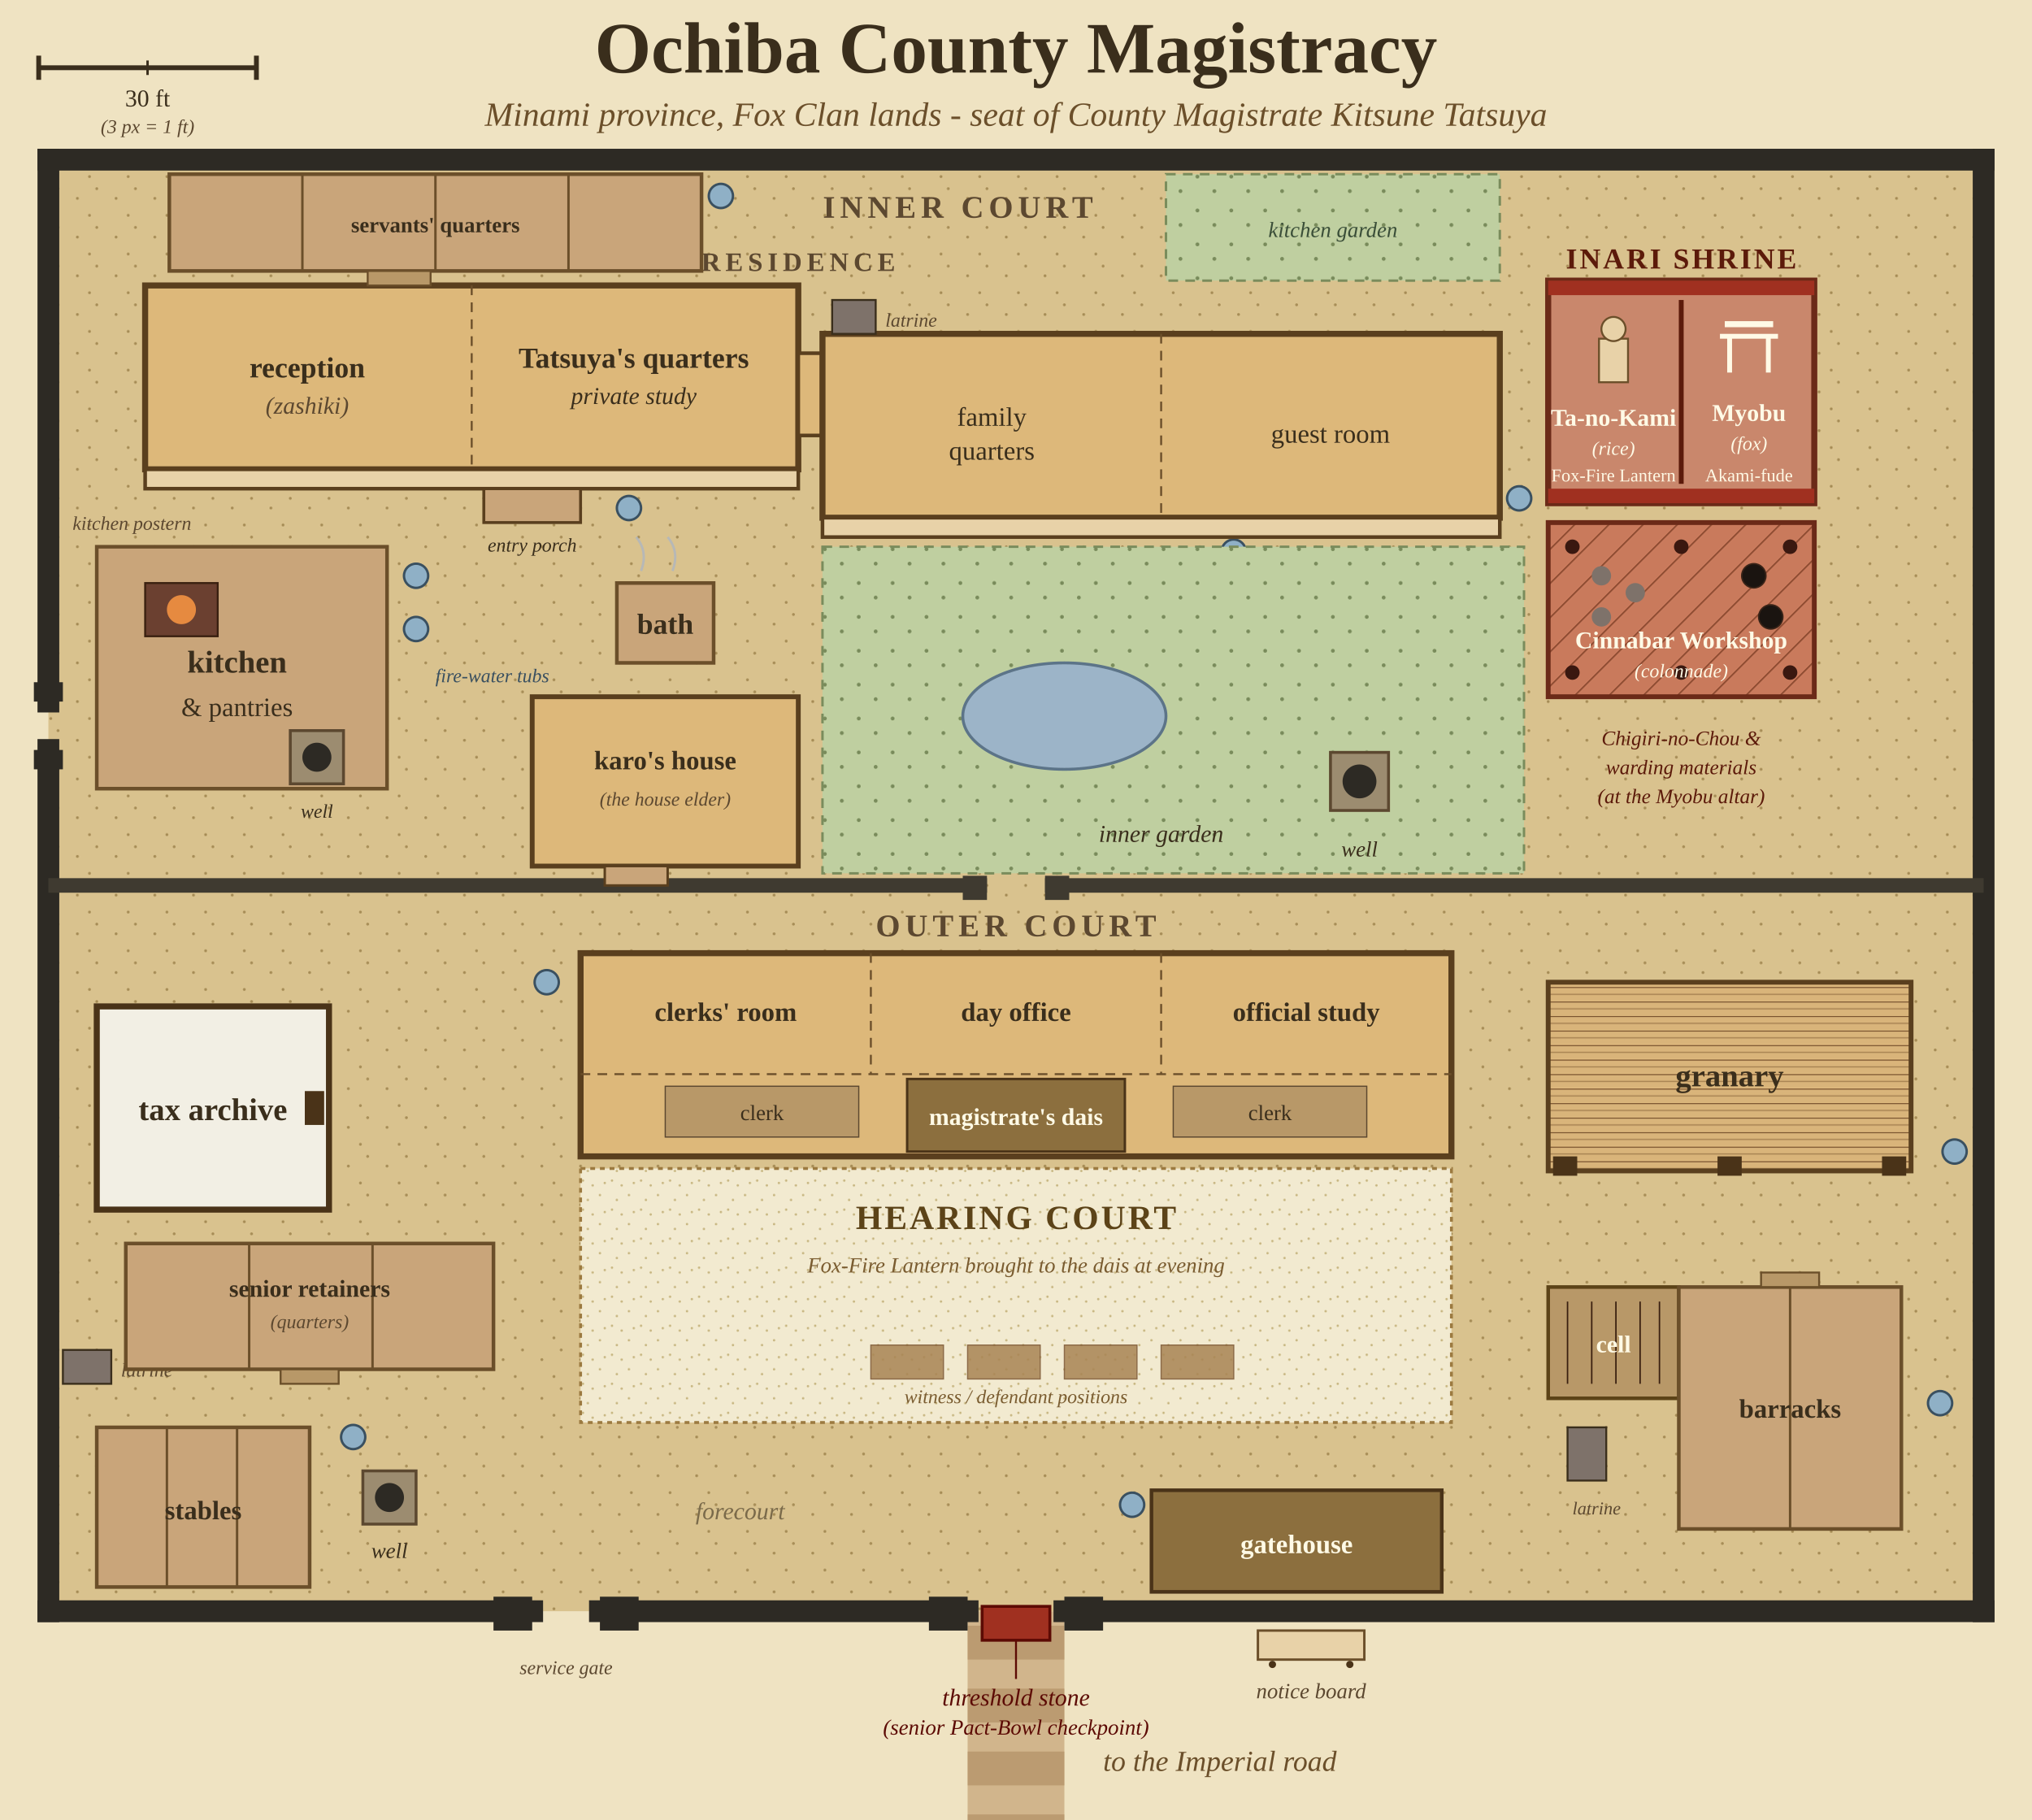
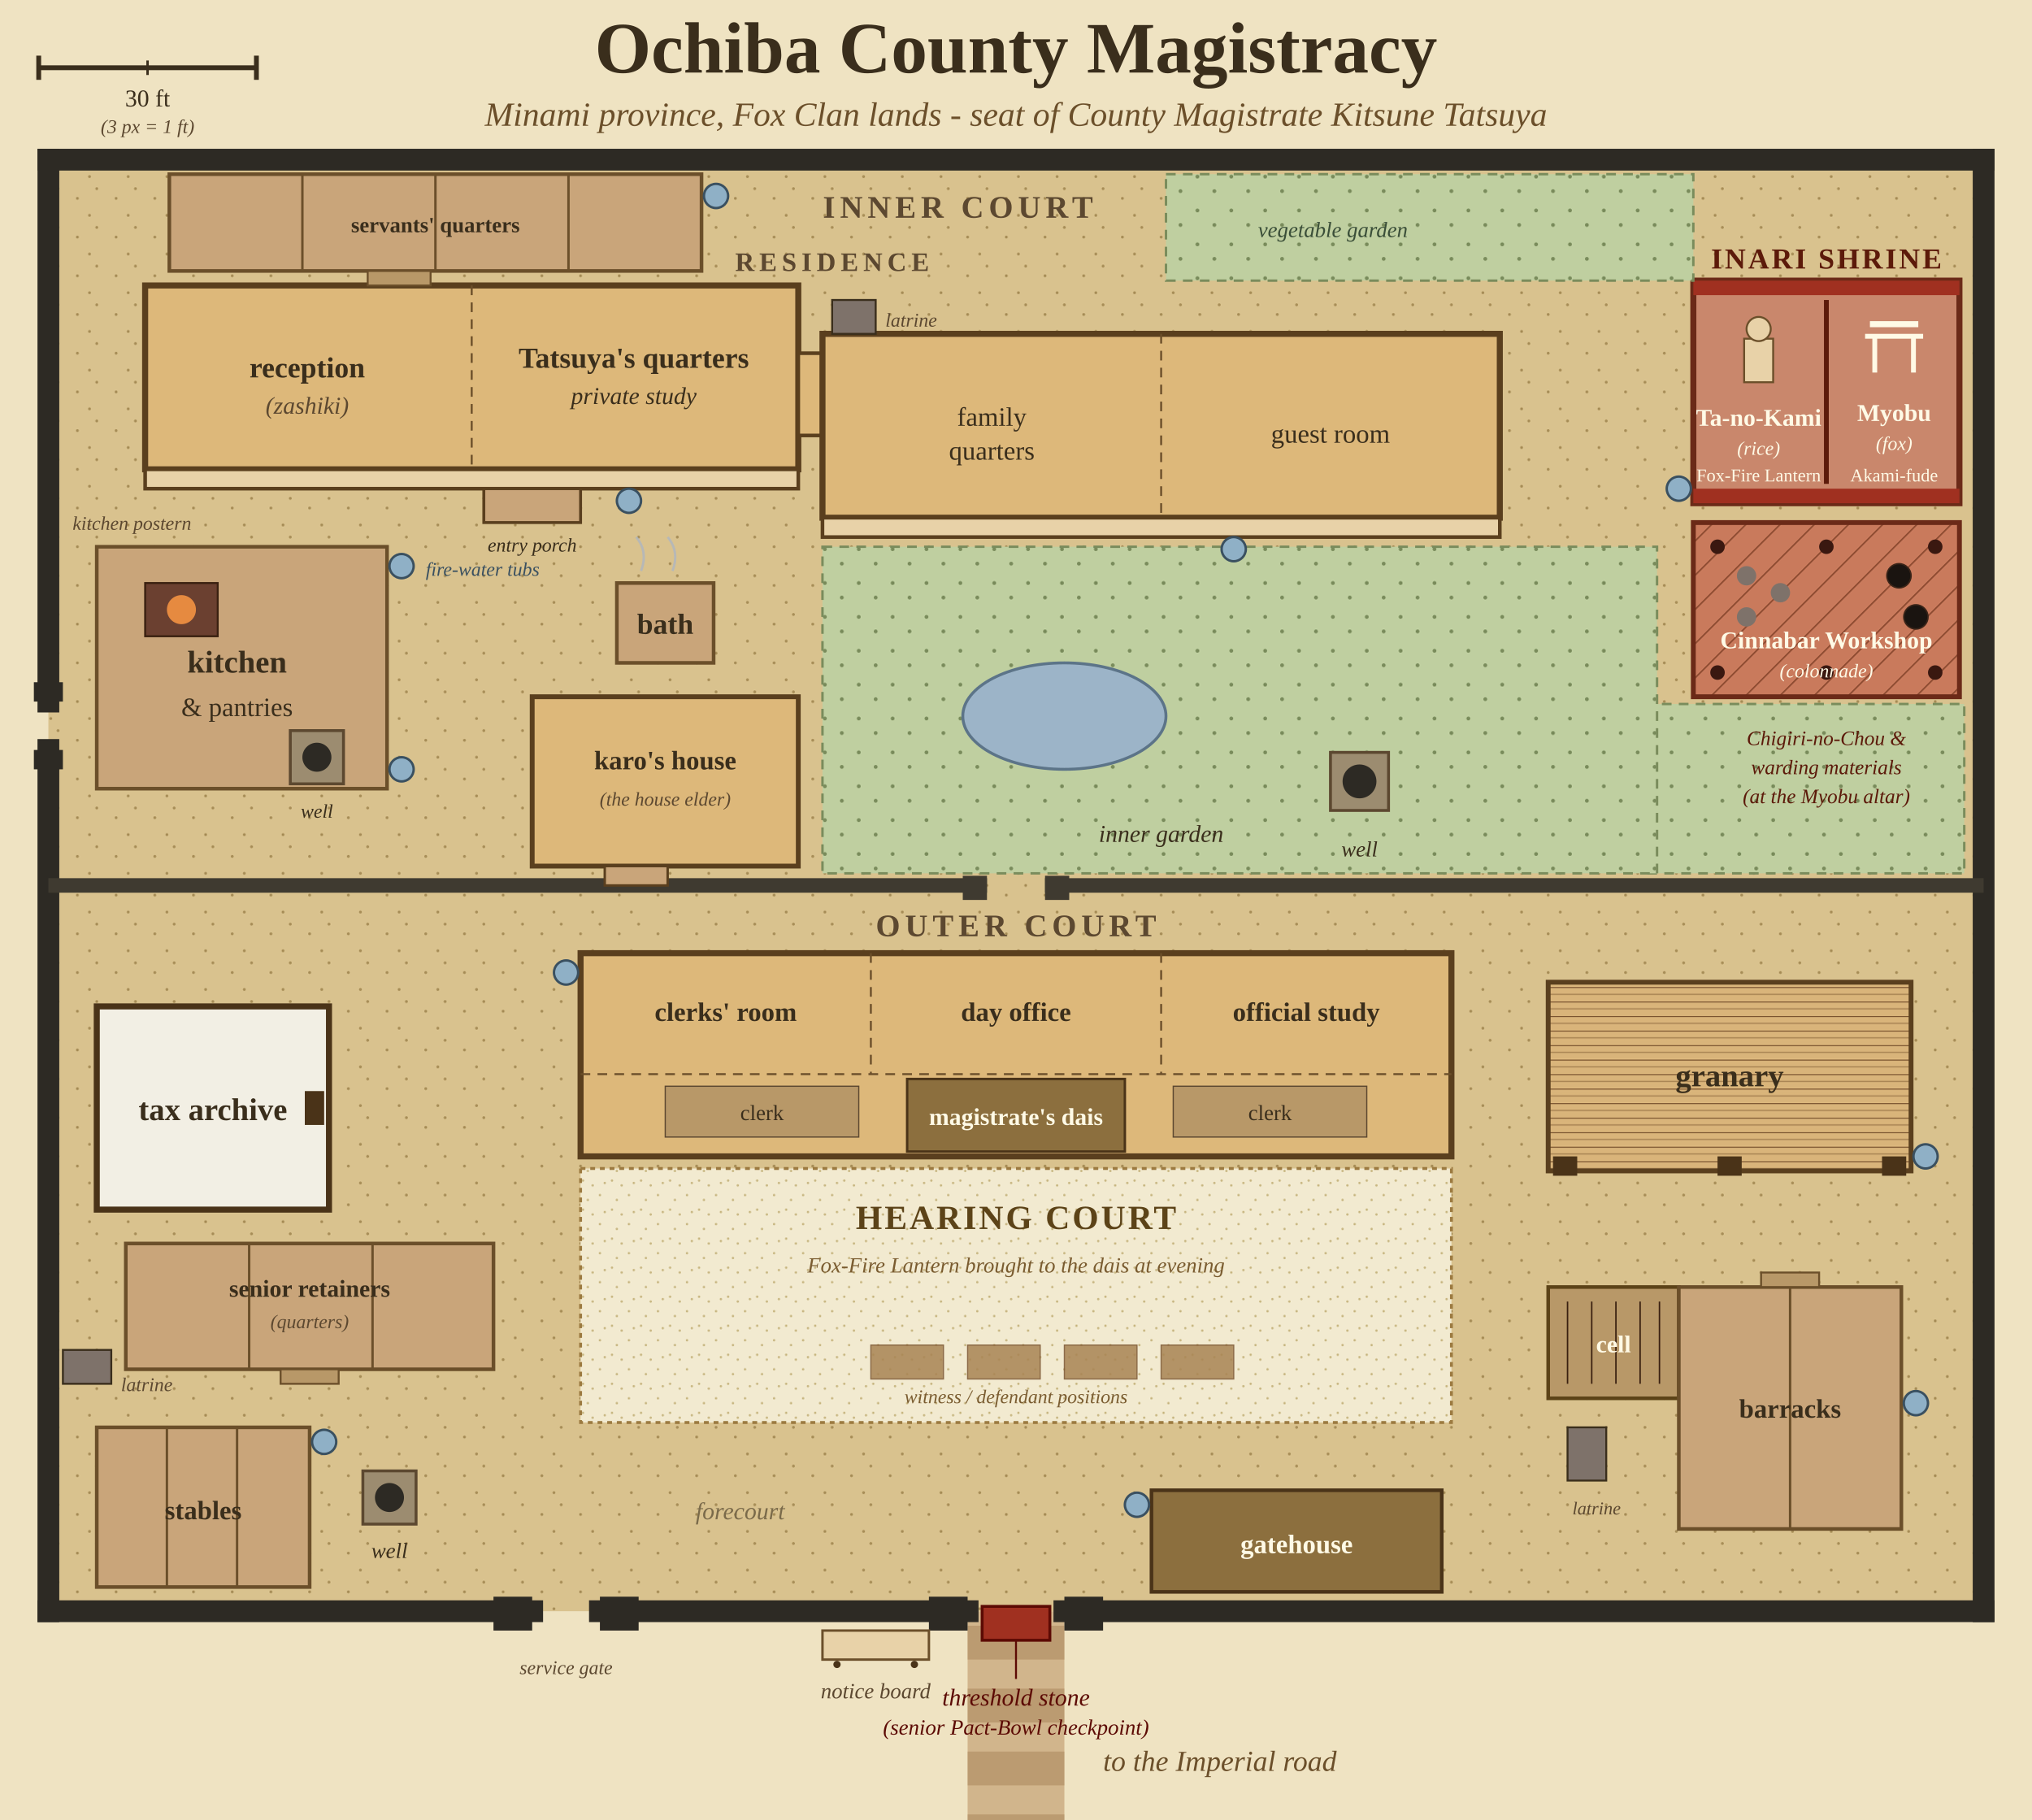
<svg xmlns="http://www.w3.org/2000/svg" viewBox="180 84 840 752" font-family="Georgia, 'Times New Roman', serif">
  <defs>
    <pattern id="colonnade-hatch" patternUnits="userSpaceOnUse" width="10" height="10" patternTransform="rotate(45)">
      <rect width="10" height="10" fill="#C97A5C" />
      <line x1="0" y1="0" x2="0" y2="10" stroke="#8C4A30" stroke-width="1.2" />
    </pattern>
    <pattern id="garden-stipple" patternUnits="userSpaceOnUse" width="14" height="14">
      <rect width="14" height="14" fill="#BFCFA0" />
      <circle cx="3" cy="3" r="0.8" fill="#7A8C5C" />
      <circle cx="10" cy="9" r="0.8" fill="#7A8C5C" />
    </pattern>
    <pattern id="court-earth" patternUnits="userSpaceOnUse" width="16" height="16">
      <rect width="16" height="16" fill="#D9C28E" />
      <circle cx="4" cy="6" r="0.6" fill="#A88E58" />
      <circle cx="12" cy="2" r="0.6" fill="#A88E58" />
      <circle cx="9" cy="13" r="0.6" fill="#A88E58" />
    </pattern>
    <pattern id="oshirasu-sand" patternUnits="userSpaceOnUse" width="12" height="12">
      <rect width="12" height="12" fill="#F2EAD0" />
      <circle cx="3" cy="4" r="0.5" fill="#C9B884" />
      <circle cx="8" cy="2" r="0.5" fill="#C9B884" />
      <circle cx="10" cy="9" r="0.5" fill="#C9B884" />
      <circle cx="5" cy="10" r="0.5" fill="#C9B884" />
      <circle cx="1" cy="8" r="0.5" fill="#C9B884" />
    </pattern>
    <pattern id="granary-slats" patternUnits="userSpaceOnUse" width="14" height="6">
      <rect width="14" height="6" fill="#D9B47A" />
      <line x1="0" y1="0" x2="14" y2="0" stroke="#7A5430" stroke-width="0.8" />
      <line x1="0" y1="3" x2="14" y2="3" stroke="#A88454" stroke-width="0.5" />
    </pattern>
  </defs>
  <rect x="0" y="0" width="1200" height="900" fill="#EFE3C2" />
  <g>
    <path d="M 600 900 L 600 750" stroke="#B89060" stroke-width="40" stroke-linecap="butt" opacity="0.55" />
    <path d="M 600 900 L 600 750" stroke="#9C7448" stroke-width="40" stroke-dasharray="14 12" fill="none" opacity="0.4" />
    <text x="636" y="816" font-size="12" fill="#6B4F2A" font-style="italic">to the Imperial road</text>
  </g>
  <text x="600" y="114" text-anchor="middle" font-size="30" font-weight="bold" fill="#3A2E1C">Ochiba County Magistracy</text>
  <text x="600" y="136" text-anchor="middle" font-size="14" font-style="italic" fill="#6B4F2A">Minami province, Fox Clan lands - seat of County Magistrate Kitsune Tatsuya</text>
  <g>
    <g stroke="#3A2E1C">
      <line x1="196" y1="112" x2="286" y2="112" stroke-width="2" />
      <line x1="196" y1="107" x2="196" y2="117" stroke-width="2" />
      <line x1="286" y1="107" x2="286" y2="117" stroke-width="2" />
      <line x1="241" y1="109" x2="241" y2="115" stroke-width="1" />
    </g>
    <text x="241" y="128" text-anchor="middle" font-size="10" fill="#3A2E1C">30 ft</text>
    <text x="241" y="139" text-anchor="middle" font-size="8" font-style="italic" fill="#5C4830">(3 px = 1 ft)</text>
  </g>
  <rect x="200" y="150" width="800" height="600" fill="url(#court-earth)" />
  <g stroke="#2D2A24" stroke-width="9" fill="none" stroke-linecap="square">
    <line x1="200" y1="150" x2="1000" y2="150" />
    <line x1="200" y1="150" x2="200" y2="374" />
    <line x1="200" y1="394" x2="200" y2="750" />
    <line x1="1000" y1="150" x2="1000" y2="750" />
    <line x1="200" y1="750" x2="400" y2="750" />
    <line x1="428" y1="750" x2="580" y2="750" />
    <line x1="620" y1="750" x2="1000" y2="750" />
  </g>
  <g fill="#2D2A24">
    <rect x="564" y="744" width="16" height="14" />
    <rect x="620" y="744" width="16" height="14" />
  </g>
  <g fill="#2D2A24">
    <rect x="194" y="366" width="12" height="8" />
    <rect x="194" y="394" width="12" height="8" />
  </g>
  <text x="210" y="303" text-anchor="start" font-size="8" font-style="italic" fill="#5C4830">kitchen postern</text>
  <g fill="#2D2A24">
    <rect x="384" y="744" width="16" height="14" />
    <rect x="428" y="744" width="16" height="14" />
  </g>
  <text x="414" y="776" text-anchor="middle" font-size="8" font-style="italic" fill="#5C4830">service gate</text>
  <g>
    <rect x="586" y="748" width="28" height="14" fill="#A03020" stroke="#5C0A04" stroke-width="1.2" />
    <text x="600" y="789" text-anchor="middle" font-size="10" fill="#5C0A04" font-style="italic">threshold stone</text>
    <text x="600" y="801" text-anchor="middle" font-size="9" fill="#5C0A04" font-style="italic">(senior Pact-Bowl checkpoint)</text>
  </g>
  <g>
-     <rect x="700" y="758" width="44" height="12" fill="#E8D2A8" stroke="#6B4F2A" stroke-width="1" />
-     <circle cx="706" cy="772" r="1.5" fill="#4A3318" />
-     <circle cx="738" cy="772" r="1.5" fill="#4A3318" />
-     <text x="722" y="786" text-anchor="middle" font-size="9" font-style="italic" fill="#5C4830">notice board</text>
+     <rect x="520" y="758" width="44" height="12" fill="#E8D2A8" stroke="#6B4F2A" stroke-width="1" />
+     <circle cx="526" cy="772" r="1.5" fill="#4A3318" />
+     <circle cx="558" cy="772" r="1.5" fill="#4A3318" />
+     <text x="542" y="786" text-anchor="middle" font-size="9" font-style="italic" fill="#5C4830">notice board</text>
  </g>
  <g stroke="#3F3A30" stroke-width="6" fill="none" stroke-dasharray="0">
    <line x1="200" y1="450" x2="588" y2="450" />
    <line x1="612" y1="450" x2="1000" y2="450" />
  </g>
  <g fill="#3F3A30">
    <rect x="578" y="446" width="10" height="10" />
    <rect x="612" y="446" width="10" height="10" />
  </g>
  <text x="600" y="471" text-anchor="middle" font-size="13" font-weight="bold" fill="#5C4830" letter-spacing="2">OUTER COURT</text>
  <text x="486" y="712" text-anchor="middle" font-size="10" font-style="italic" fill="#7A6A4A">forecourt</text>
  <g>
    <rect x="220" y="674" width="88" height="66" fill="#C9A57A" stroke="#6B4F2A" stroke-width="1.5" />
    <line x1="249" y1="674" x2="249" y2="740" stroke="#6B4F2A" stroke-width="1" />
    <line x1="278" y1="674" x2="278" y2="740" stroke="#6B4F2A" stroke-width="1" />
    <text x="264" y="712" text-anchor="middle" font-size="11" font-weight="bold" fill="#3A2E1C">stables</text>
  </g>
  <g>
    <rect x="220" y="500" width="96" height="84" fill="#F2EFE4" stroke="#4A3318" stroke-width="2.5" />
    <rect x="306" y="535" width="8" height="14" fill="#4A3318" />
    <text x="268" y="547" text-anchor="middle" font-size="13" font-weight="bold" fill="#3A2E1C">tax archive</text>
  </g>
  <g>
    <rect x="420" y="478" width="360" height="84" fill="#DDB87A" stroke="#5A3F1E" stroke-width="2.5" />
    <line x1="420" y1="528" x2="780" y2="528" stroke="#6B4F2A" stroke-width="0.8" stroke-dasharray="4 3" />
    <line x1="540" y1="478" x2="540" y2="528" stroke="#6B4F2A" stroke-width="0.8" stroke-dasharray="4 3" />
    <line x1="660" y1="478" x2="660" y2="528" stroke="#6B4F2A" stroke-width="0.8" stroke-dasharray="4 3" />
    <text x="480" y="506" text-anchor="middle" font-size="11" font-weight="bold" fill="#3A2E1C">clerks' room</text>
    <text x="600" y="506" text-anchor="middle" font-size="11" font-weight="bold" fill="#3A2E1C">day office</text>
    <text x="720" y="506" text-anchor="middle" font-size="11" font-weight="bold" fill="#3A2E1C">official study</text>
    <rect x="555" y="530" width="90" height="30" fill="#8C6F3E" stroke="#4A3318" stroke-width="1" />
    <text x="600" y="549" text-anchor="middle" font-size="10" fill="#FFFAE6" font-weight="bold">magistrate's dais</text>
    <rect x="455" y="533" width="80" height="21" fill="#B89868" stroke="#5C4830" stroke-width="0.5" />
    <text x="495" y="547" text-anchor="middle" font-size="9" fill="#3A2E1C">clerk</text>
    <rect x="665" y="533" width="80" height="21" fill="#B89868" stroke="#5C4830" stroke-width="0.5" />
    <text x="705" y="547" text-anchor="middle" font-size="9" fill="#3A2E1C">clerk</text>
  </g>
  <g>
    <rect x="420" y="567" width="360" height="105" fill="url(#oshirasu-sand)" stroke="#9C7A40" stroke-width="1.2" stroke-dasharray="2 2" />
    <text x="600" y="592" text-anchor="middle" font-size="14" font-weight="bold" fill="#5C4318" letter-spacing="1">HEARING COURT</text>
    <text x="600" y="610" text-anchor="middle" font-size="9" font-style="italic" fill="#7A5C30">Fox-Fire Lantern brought to the dais at evening</text>
    <g fill="#A88454" stroke="#7A5430" stroke-width="0.5" opacity="0.85">
      <rect x="540" y="640" width="30" height="14" />
      <rect x="580" y="640" width="30" height="14" />
      <rect x="620" y="640" width="30" height="14" />
      <rect x="660" y="640" width="30" height="14" />
    </g>
    <text x="600" y="664" text-anchor="middle" font-size="8" font-style="italic" fill="#7A5C30">witness / defendant positions</text>
  </g>
  <g>
    <rect x="820" y="490" width="150" height="78" fill="url(#granary-slats)" stroke="#5A3F1E" stroke-width="2" />
    <rect x="822" y="562" width="10" height="8" fill="#4A3318" />
    <rect x="890" y="562" width="10" height="8" fill="#4A3318" />
    <rect x="958" y="562" width="10" height="8" fill="#4A3318" />
    <text x="895" y="533" text-anchor="middle" font-size="13" font-weight="bold" fill="#3A2E1C">granary</text>
  </g>
-   <g fill="#8FB0C6" stroke="#3A5060" stroke-width="1">
-     <circle cx="352" cy="322" r="5" />
-     <circle cx="352" cy="344" r="5" />
-     <circle cx="406" cy="490" r="5" />
-     <circle cx="440" cy="294" r="5" />
-     <circle cx="690" cy="312" r="5" />
-     <circle cx="808" cy="290" r="5" />
-     <circle cx="988" cy="560" r="5" />
-     <circle cx="982" cy="664" r="5" />
-     <circle cx="648" cy="706" r="5" />
-     <circle cx="326" cy="678" r="5" />
-     <circle cx="478" cy="165" r="5" />
-   </g>
-   <text x="360" y="366" text-anchor="start" font-size="8" font-style="italic" fill="#3A5060">fire-water tubs</text>
  <g>
    <rect x="820" y="616" width="54" height="46" fill="#B89868" stroke="#5C4318" stroke-width="1.5" />
    <line x1="828" y1="622" x2="828" y2="656" stroke="#3A2010" stroke-width="0.6" />
    <line x1="838" y1="622" x2="838" y2="656" stroke="#3A2010" stroke-width="0.6" />
    <line x1="848" y1="622" x2="848" y2="656" stroke="#3A2010" stroke-width="0.6" />
    <line x1="858" y1="622" x2="858" y2="656" stroke="#3A2010" stroke-width="0.6" />
    <line x1="866" y1="622" x2="866" y2="656" stroke="#3A2010" stroke-width="0.6" />
    <text x="847" y="643" text-anchor="middle" font-size="10" font-weight="bold" fill="#FFFAE6">cell</text>
  </g>
  <g>
    <rect x="874" y="616" width="92" height="100" fill="#C9A57A" stroke="#6B4F2A" stroke-width="1.5" />
    <line x1="920" y1="616" x2="920" y2="716" stroke="#6B4F2A" stroke-width="1" />
    <rect x="908" y="610" width="24" height="6" fill="#B89868" stroke="#6B4F2A" stroke-width="0.8" />
    <text x="920" y="670" text-anchor="middle" font-size="11" font-weight="bold" fill="#3A2E1C">barracks</text>
  </g>
  <g>
    <rect x="828" y="674" width="16" height="22" fill="#7E726A" stroke="#3A2E1C" stroke-width="0.8" />
    <text x="840" y="710" text-anchor="middle" font-size="7.5" font-style="italic" fill="#5C4830">latrine</text>
  </g>
  <g>
    <rect x="206" y="642" width="20" height="14" fill="#7E726A" stroke="#3A2E1C" stroke-width="0.8" />
-     <text x="230" y="653" font-size="8" font-style="italic" fill="#5C4830">latrine</text>
+     <text x="230" y="659" font-size="8" font-style="italic" fill="#5C4830">latrine</text>
  </g>
  <g>
    <rect x="330" y="692" width="22" height="22" fill="#9C8C70" stroke="#5C4830" stroke-width="1.2" />
    <circle cx="341" cy="703" r="6" fill="#2D2A24" />
    <text x="341" y="728" text-anchor="middle" font-size="9" font-style="italic" fill="#3A2E1C">well</text>
  </g>
  <g>
    <rect x="232" y="598" width="152" height="52" fill="#C9A57A" stroke="#6B4F2A" stroke-width="1.5" />
    <line x1="283" y1="598" x2="283" y2="650" stroke="#6B4F2A" stroke-width="1" />
    <line x1="334" y1="598" x2="334" y2="650" stroke="#6B4F2A" stroke-width="1" />
    <rect x="296" y="650" width="24" height="6" fill="#B89868" stroke="#6B4F2A" stroke-width="0.8" />
    <text x="308" y="620" text-anchor="middle" font-size="10" font-weight="bold" fill="#3A2E1C">senior retainers</text>
    <text x="308" y="633" text-anchor="middle" font-size="8" font-style="italic" fill="#5C4830">(quarters)</text>
  </g>
  <g>
    <rect x="656" y="700" width="120" height="42" fill="#8C6F3E" stroke="#4A3318" stroke-width="1.5" />
    <text x="716" y="726" text-anchor="middle" font-size="11" font-weight="bold" fill="#FFFAE6">gatehouse</text>
  </g>
  <text x="576" y="174" text-anchor="middle" font-size="13" font-weight="bold" fill="#5C4830" letter-spacing="2">INNER COURT</text>
  <g>
-     <text x="510" y="196" text-anchor="middle" font-size="11" font-weight="bold" fill="#5C4830" letter-spacing="2">RESIDENCE</text>
+     <text x="524" y="196" text-anchor="middle" font-size="11" font-weight="bold" fill="#5C4830" letter-spacing="2">RESIDENCE</text>
    <rect x="240" y="202" width="270" height="76" fill="#DDB87A" stroke="#5A3F1E" stroke-width="2.5" />
    <rect x="240" y="278" width="270" height="8" fill="#E8D2A8" stroke="#5A3F1E" stroke-width="1.5" />
    <line x1="375" y1="202" x2="375" y2="278" stroke="#6B4F2A" stroke-width="0.8" stroke-dasharray="4 3" />
    <text x="307" y="240" text-anchor="middle" font-size="12" font-weight="bold" fill="#3A2E1C">reception</text>
    <text x="307" y="255" text-anchor="middle" font-size="10" font-style="italic" fill="#5C4830">(zashiki)</text>
    <text x="442" y="236" text-anchor="middle" font-size="12" font-weight="bold" fill="#3A2E1C">Tatsuya's quarters</text>
    <text x="442" y="251" text-anchor="middle" font-size="10" font-style="italic" fill="#3A2E1C">private study</text>
    <rect x="510" y="230" width="10" height="34" fill="#DDB87A" stroke="#5A3F1E" stroke-width="1.5" />
    <rect x="520" y="222" width="280" height="76" fill="#DDB87A" stroke="#5A3F1E" stroke-width="2.5" />
    <rect x="520" y="298" width="280" height="8" fill="#E8D2A8" stroke="#5A3F1E" stroke-width="1.5" />
    <line x1="660" y1="222" x2="660" y2="298" stroke="#6B4F2A" stroke-width="0.8" stroke-dasharray="4 3" />
    <text x="590" y="260" text-anchor="middle" font-size="11" fill="#3A2E1C">family</text>
    <text x="590" y="274" text-anchor="middle" font-size="11" fill="#3A2E1C">quarters</text>
    <text x="730" y="267" text-anchor="middle" font-size="11" fill="#3A2E1C">guest room</text>
  </g>
  <g>
    <rect x="220" y="310" width="120" height="100" fill="#C9A57A" stroke="#6B4F2A" stroke-width="1.5" />
    <rect x="240" y="325" width="30" height="22" fill="#6B4030" stroke="#3A2010" stroke-width="0.8" />
    <circle cx="255" cy="336" r="6" fill="#E68A40" />
    <text x="278" y="362" text-anchor="middle" font-size="13" font-weight="bold" fill="#3A2E1C">kitchen</text>
    <text x="278" y="380" text-anchor="middle" font-size="11" fill="#3A2E1C">&amp; pantries</text>
    <rect x="300" y="386" width="22" height="22" fill="#9C8C70" stroke="#5C4830" stroke-width="1.2" />
    <circle cx="311" cy="397" r="6" fill="#2D2A24" />
    <text x="311" y="422" text-anchor="middle" font-size="8" font-style="italic" fill="#3A2E1C">well</text>
  </g>
  <g>
-     <rect x="820" y="200" width="110" height="92" fill="#C9876C" stroke="#6B2A18" stroke-width="2.5" />
-     <line x1="875" y1="208" x2="875" y2="284" stroke="#5C1A0A" stroke-width="2" />
-     <rect x="820" y="200" width="110" height="6" fill="#A03020" />
-     <rect x="820" y="286" width="110" height="6" fill="#A03020" />
-     <g transform="translate(847, 226)">
+     <rect x="880" y="200" width="110" height="92" fill="#C9876C" stroke="#6B2A18" stroke-width="2.5" />
+     <line x1="935" y1="208" x2="935" y2="284" stroke="#5C1A0A" stroke-width="2" />
+     <rect x="880" y="200" width="110" height="6" fill="#A03020" />
+     <rect x="880" y="286" width="110" height="6" fill="#A03020" />
+     <g transform="translate(907, 226)">
      <rect x="-6" y="-2" width="12" height="18" fill="#E8D2A8" stroke="#6B4F2A" stroke-width="0.8" />
      <circle cx="0" cy="-6" r="5" fill="#E8D2A8" stroke="#6B4F2A" stroke-width="0.8" />
    </g>
-     <text x="847" y="260" text-anchor="middle" font-size="10" font-weight="bold" fill="#FFFAE6">Ta-no-Kami</text>
-     <text x="847" y="272" text-anchor="middle" font-size="8" font-style="italic" fill="#FFFAE6">(rice)</text>
-     <text x="847" y="283" text-anchor="middle" font-size="7.5" fill="#FFFAE6">Fox-Fire Lantern</text>
-     <g transform="translate(903, 218)">
+     <text x="907" y="260" text-anchor="middle" font-size="10" font-weight="bold" fill="#FFFAE6">Ta-no-Kami</text>
+     <text x="907" y="272" text-anchor="middle" font-size="8" font-style="italic" fill="#FFFAE6">(rice)</text>
+     <text x="907" y="283" text-anchor="middle" font-size="7.5" fill="#FFFAE6">Fox-Fire Lantern</text>
+     <g transform="translate(963, 218)">
      <line x1="-10" y1="0" x2="10" y2="0" stroke="#FFFAE6" stroke-width="2.5" />
      <line x1="-12" y1="5" x2="12" y2="5" stroke="#FFFAE6" stroke-width="2" />
      <line x1="-8" y1="5" x2="-8" y2="20" stroke="#FFFAE6" stroke-width="2" />
      <line x1="8" y1="5" x2="8" y2="20" stroke="#FFFAE6" stroke-width="2" />
    </g>
-     <text x="903" y="258" text-anchor="middle" font-size="10" font-weight="bold" fill="#FFFAE6">Myobu</text>
-     <text x="903" y="270" text-anchor="middle" font-size="8" font-style="italic" fill="#FFFAE6">(fox)</text>
-     <text x="903" y="283" text-anchor="middle" font-size="7.5" fill="#FFFAE6">Akami-fude</text>
-   </g>
-   <text x="875" y="195" text-anchor="middle" font-size="12" font-weight="bold" fill="#5C1A0A" letter-spacing="1">INARI SHRINE</text>
-   <g>
-     <text x="875" y="392" text-anchor="middle" font-size="8.5" font-style="italic" fill="#5C1A0A">Chigiri-no-Chou &amp;</text>
-     <text x="875" y="404" text-anchor="middle" font-size="8.5" font-style="italic" fill="#5C1A0A">warding materials</text>
-     <text x="875" y="416" text-anchor="middle" font-size="8.5" font-style="italic" fill="#5C1A0A">(at the Myobu altar)</text>
-   </g>
-   <g>
-     <rect x="820" y="300" width="110" height="72" fill="url(#colonnade-hatch)" stroke="#6B2A18" stroke-width="2" />
-     <circle cx="830" cy="310" r="3" fill="#3A1810" />
-     <circle cx="875" cy="310" r="3" fill="#3A1810" />
-     <circle cx="920" cy="310" r="3" fill="#3A1810" />
-     <circle cx="830" cy="362" r="3" fill="#3A1810" />
-     <circle cx="875" cy="362" r="3" fill="#3A1810" />
-     <circle cx="920" cy="362" r="3" fill="#3A1810" />
-     <circle cx="842" cy="322" r="4" fill="#7E726A" />
-     <circle cx="856" cy="329" r="4" fill="#7E726A" />
-     <circle cx="842" cy="339" r="4" fill="#7E726A" />
-     <circle cx="905" cy="322" r="5" fill="#1A1410" stroke="#3A2418" stroke-width="0.6" />
-     <circle cx="912" cy="339" r="5" fill="#1A1410" stroke="#3A2418" stroke-width="0.6" />
-     <text x="875" y="352" text-anchor="middle" font-size="10" font-weight="bold" fill="#FFFAE6">Cinnabar Workshop</text>
-     <text x="875" y="364" text-anchor="middle" font-size="8" font-style="italic" fill="#FFFAE6">(colonnade)</text>
-   </g>
-   <g>
-     <rect x="520" y="310" width="290" height="135" fill="url(#garden-stipple)" stroke="#7A8C5C" stroke-width="1" stroke-dasharray="4 3" />
+     <text x="963" y="258" text-anchor="middle" font-size="10" font-weight="bold" fill="#FFFAE6">Myobu</text>
+     <text x="963" y="270" text-anchor="middle" font-size="8" font-style="italic" fill="#FFFAE6">(fox)</text>
+     <text x="963" y="283" text-anchor="middle" font-size="7.5" fill="#FFFAE6">Akami-fude</text>
+   </g>
+   <g>
+     <rect x="860" y="375" width="132" height="70" fill="url(#garden-stipple)" stroke="#7A8C5C" stroke-width="1" stroke-dasharray="4 3" />
+   </g>
+   <text x="935" y="195" text-anchor="middle" font-size="12" font-weight="bold" fill="#5C1A0A" letter-spacing="1">INARI SHRINE</text>
+   <g>
+     <text x="935" y="392" text-anchor="middle" font-size="8.5" font-style="italic" fill="#5C1A0A">Chigiri-no-Chou &amp;</text>
+     <text x="935" y="404" text-anchor="middle" font-size="8.5" font-style="italic" fill="#5C1A0A">warding materials</text>
+     <text x="935" y="416" text-anchor="middle" font-size="8.5" font-style="italic" fill="#5C1A0A">(at the Myobu altar)</text>
+   </g>
+   <g>
+     <rect x="880" y="300" width="110" height="72" fill="url(#colonnade-hatch)" stroke="#6B2A18" stroke-width="2" />
+     <circle cx="890" cy="310" r="3" fill="#3A1810" />
+     <circle cx="935" cy="310" r="3" fill="#3A1810" />
+     <circle cx="980" cy="310" r="3" fill="#3A1810" />
+     <circle cx="890" cy="362" r="3" fill="#3A1810" />
+     <circle cx="935" cy="362" r="3" fill="#3A1810" />
+     <circle cx="980" cy="362" r="3" fill="#3A1810" />
+     <circle cx="902" cy="322" r="4" fill="#7E726A" />
+     <circle cx="916" cy="329" r="4" fill="#7E726A" />
+     <circle cx="902" cy="339" r="4" fill="#7E726A" />
+     <circle cx="965" cy="322" r="5" fill="#1A1410" stroke="#3A2418" stroke-width="0.6" />
+     <circle cx="972" cy="339" r="5" fill="#1A1410" stroke="#3A2418" stroke-width="0.6" />
+     <text x="935" y="352" text-anchor="middle" font-size="10" font-weight="bold" fill="#FFFAE6">Cinnabar Workshop</text>
+     <text x="935" y="364" text-anchor="middle" font-size="8" font-style="italic" fill="#FFFAE6">(colonnade)</text>
+   </g>
+   <g>
+     <rect x="520" y="310" width="345" height="135" fill="url(#garden-stipple)" stroke="#7A8C5C" stroke-width="1" stroke-dasharray="4 3" />
    <ellipse cx="620" cy="380" rx="42" ry="22" fill="#9CB4C8" stroke="#5C7488" stroke-width="1.2" />
    <text x="660" y="432" text-anchor="middle" font-size="10" font-style="italic" fill="#3A2E1C">inner garden</text>
  </g>
  <g>
    <rect x="435" y="325" width="40" height="33" fill="#C9A57A" stroke="#6B4F2A" stroke-width="1.5" />
    <path d="M 445 320 q 3 -8 -2 -14 M 458 320 q 3 -8 -2 -14" stroke="#A8B4C8" stroke-width="1" fill="none" opacity="0.7" />
    <text x="455" y="346" text-anchor="middle" font-size="12" font-weight="bold" fill="#3A2E1C">bath</text>
  </g>
  <g>
    <rect x="400" y="372" width="110" height="70" fill="#DDB87A" stroke="#5A3F1E" stroke-width="2" />
    <rect x="430" y="442" width="26" height="8" fill="#C9A57A" stroke="#5A3F1E" stroke-width="1" />
    <text x="455" y="402" text-anchor="middle" font-size="11" font-weight="bold" fill="#3A2E1C">karo's house</text>
    <text x="455" y="417" text-anchor="middle" font-size="8" font-style="italic" fill="#5C4830">(the house elder)</text>
  </g>
  <g>
    <rect x="730" y="395" width="24" height="24" fill="#9C8C70" stroke="#5C4830" stroke-width="1.2" />
    <circle cx="742" cy="407" r="7" fill="#2D2A24" />
    <text x="742" y="438" text-anchor="middle" font-size="9" font-style="italic" fill="#3A2E1C">well</text>
  </g>
  <g>
    <rect x="250" y="156" width="220" height="40" fill="#C9A57A" stroke="#6B4F2A" stroke-width="1.5" />
    <line x1="305" y1="156" x2="305" y2="196" stroke="#6B4F2A" stroke-width="1" />
    <line x1="360" y1="156" x2="360" y2="196" stroke="#6B4F2A" stroke-width="1" />
    <line x1="415" y1="156" x2="415" y2="196" stroke="#6B4F2A" stroke-width="1" />
    <rect x="332" y="196" width="26" height="6" fill="#B89868" stroke="#6B4F2A" stroke-width="0.8" />
    <text x="360" y="180" text-anchor="middle" font-size="9" font-weight="bold" fill="#3A2E1C">servants' quarters</text>
  </g>
  <g>
    <rect x="524" y="208" width="18" height="14" fill="#7E726A" stroke="#3A2E1C" stroke-width="0.8" />
    <text x="546" y="219" font-size="8" font-style="italic" fill="#5C4830">latrine</text>
  </g>
  <g>
-     <rect x="662" y="156" width="138" height="44" fill="url(#garden-stipple)" stroke="#7A8C5C" stroke-width="1" stroke-dasharray="4 3" />
-     <text x="731" y="182" text-anchor="middle" font-size="9" font-style="italic" fill="#3A4E38">kitchen garden</text>
+     <rect x="662" y="156" width="218" height="44" fill="url(#garden-stipple)" stroke="#7A8C5C" stroke-width="1" stroke-dasharray="4 3" />
+     <text x="731" y="182" text-anchor="middle" font-size="9" font-style="italic" fill="#3A4E38">vegetable garden</text>
  </g>
  <g>
    <rect x="380" y="286" width="40" height="14" fill="#C9A57A" stroke="#5A3F1E" stroke-width="1.2" />
    <text x="400" y="312" text-anchor="middle" font-size="8" font-style="italic" fill="#3A2E1C">entry porch</text>
  </g>
  <g stroke="#5C0A04" stroke-width="0.8" fill="none">
    <path d="M 600 762 L 600 778" />
  </g>
+   <g fill="#8FB0C6" stroke="#3A5060" stroke-width="1">
+     <circle cx="346" cy="318" r="5" />
+     <circle cx="346" cy="402" r="5" />
+     <circle cx="414" cy="486" r="5" />
+     <circle cx="440" cy="291" r="5" />
+     <circle cx="690" cy="311" r="5" />
+     <circle cx="874" cy="286" r="5" />
+     <circle cx="976" cy="562" r="5" />
+     <circle cx="972" cy="664" r="5" />
+     <circle cx="650" cy="706" r="5" />
+     <circle cx="314" cy="680" r="5" />
+     <circle cx="476" cy="165" r="5" />
+   </g>
+   <text x="356" y="322" text-anchor="start" font-size="8" font-style="italic" fill="#3A5060">fire-water tubs</text>
</svg>
